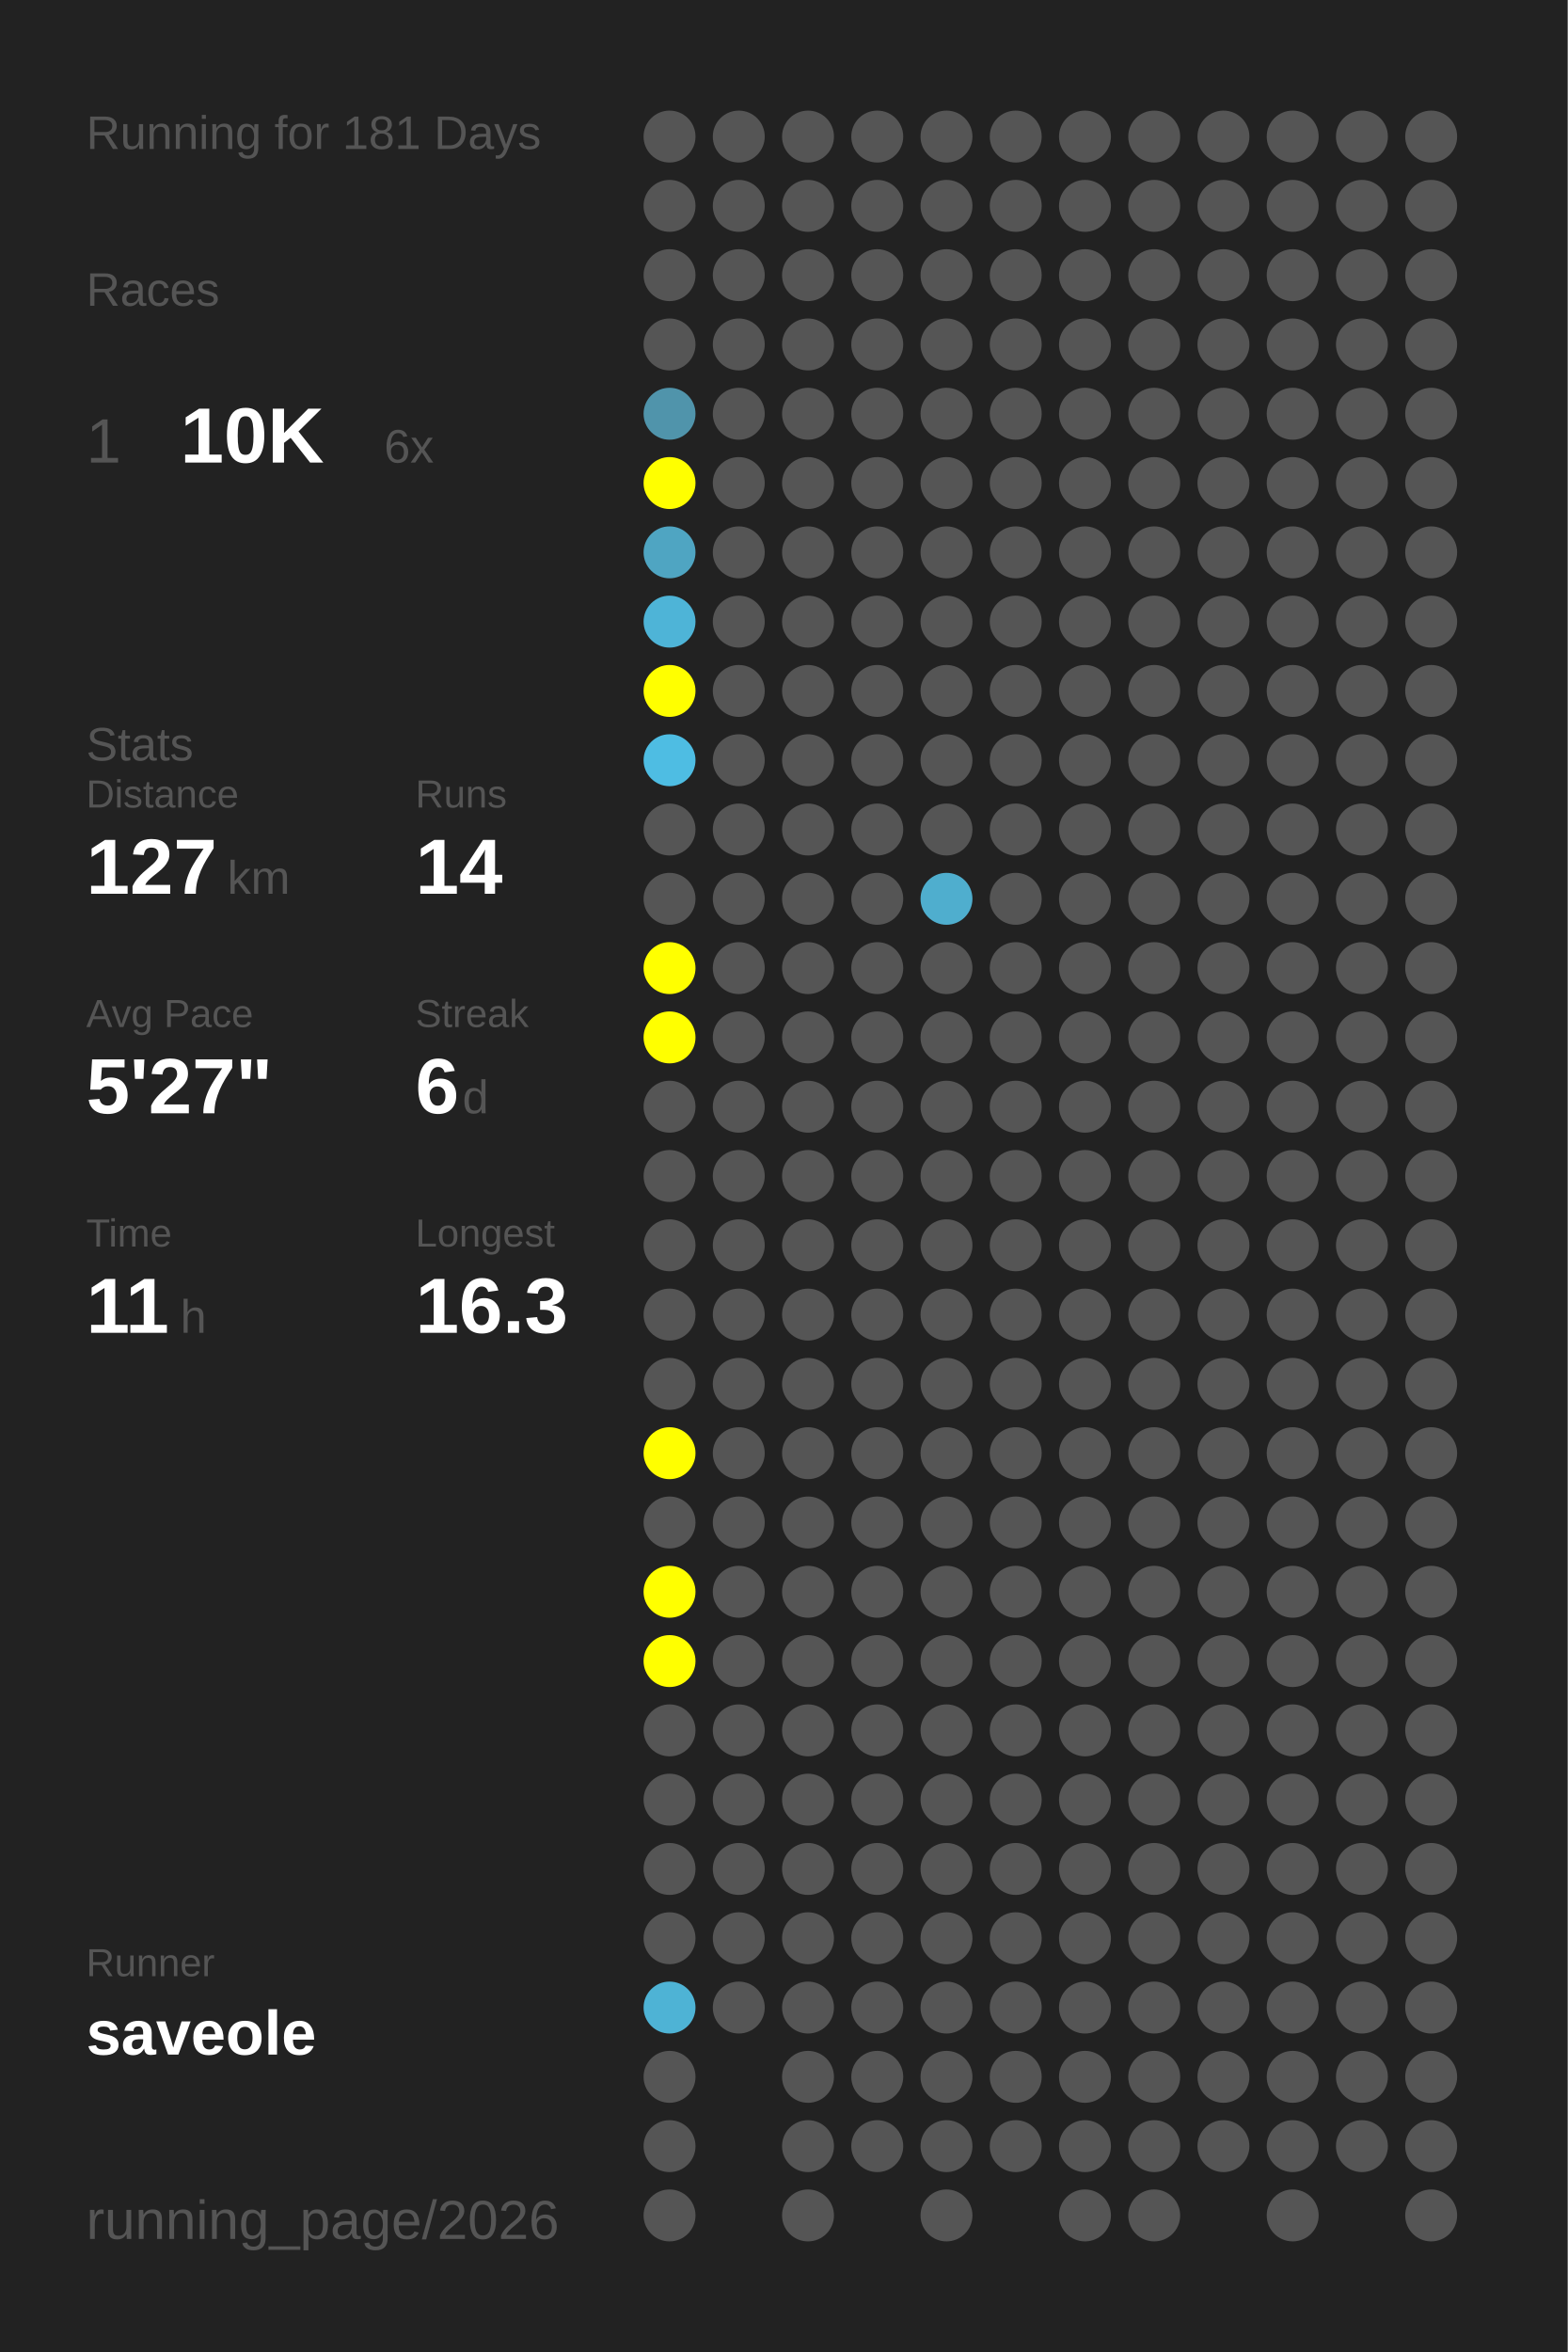
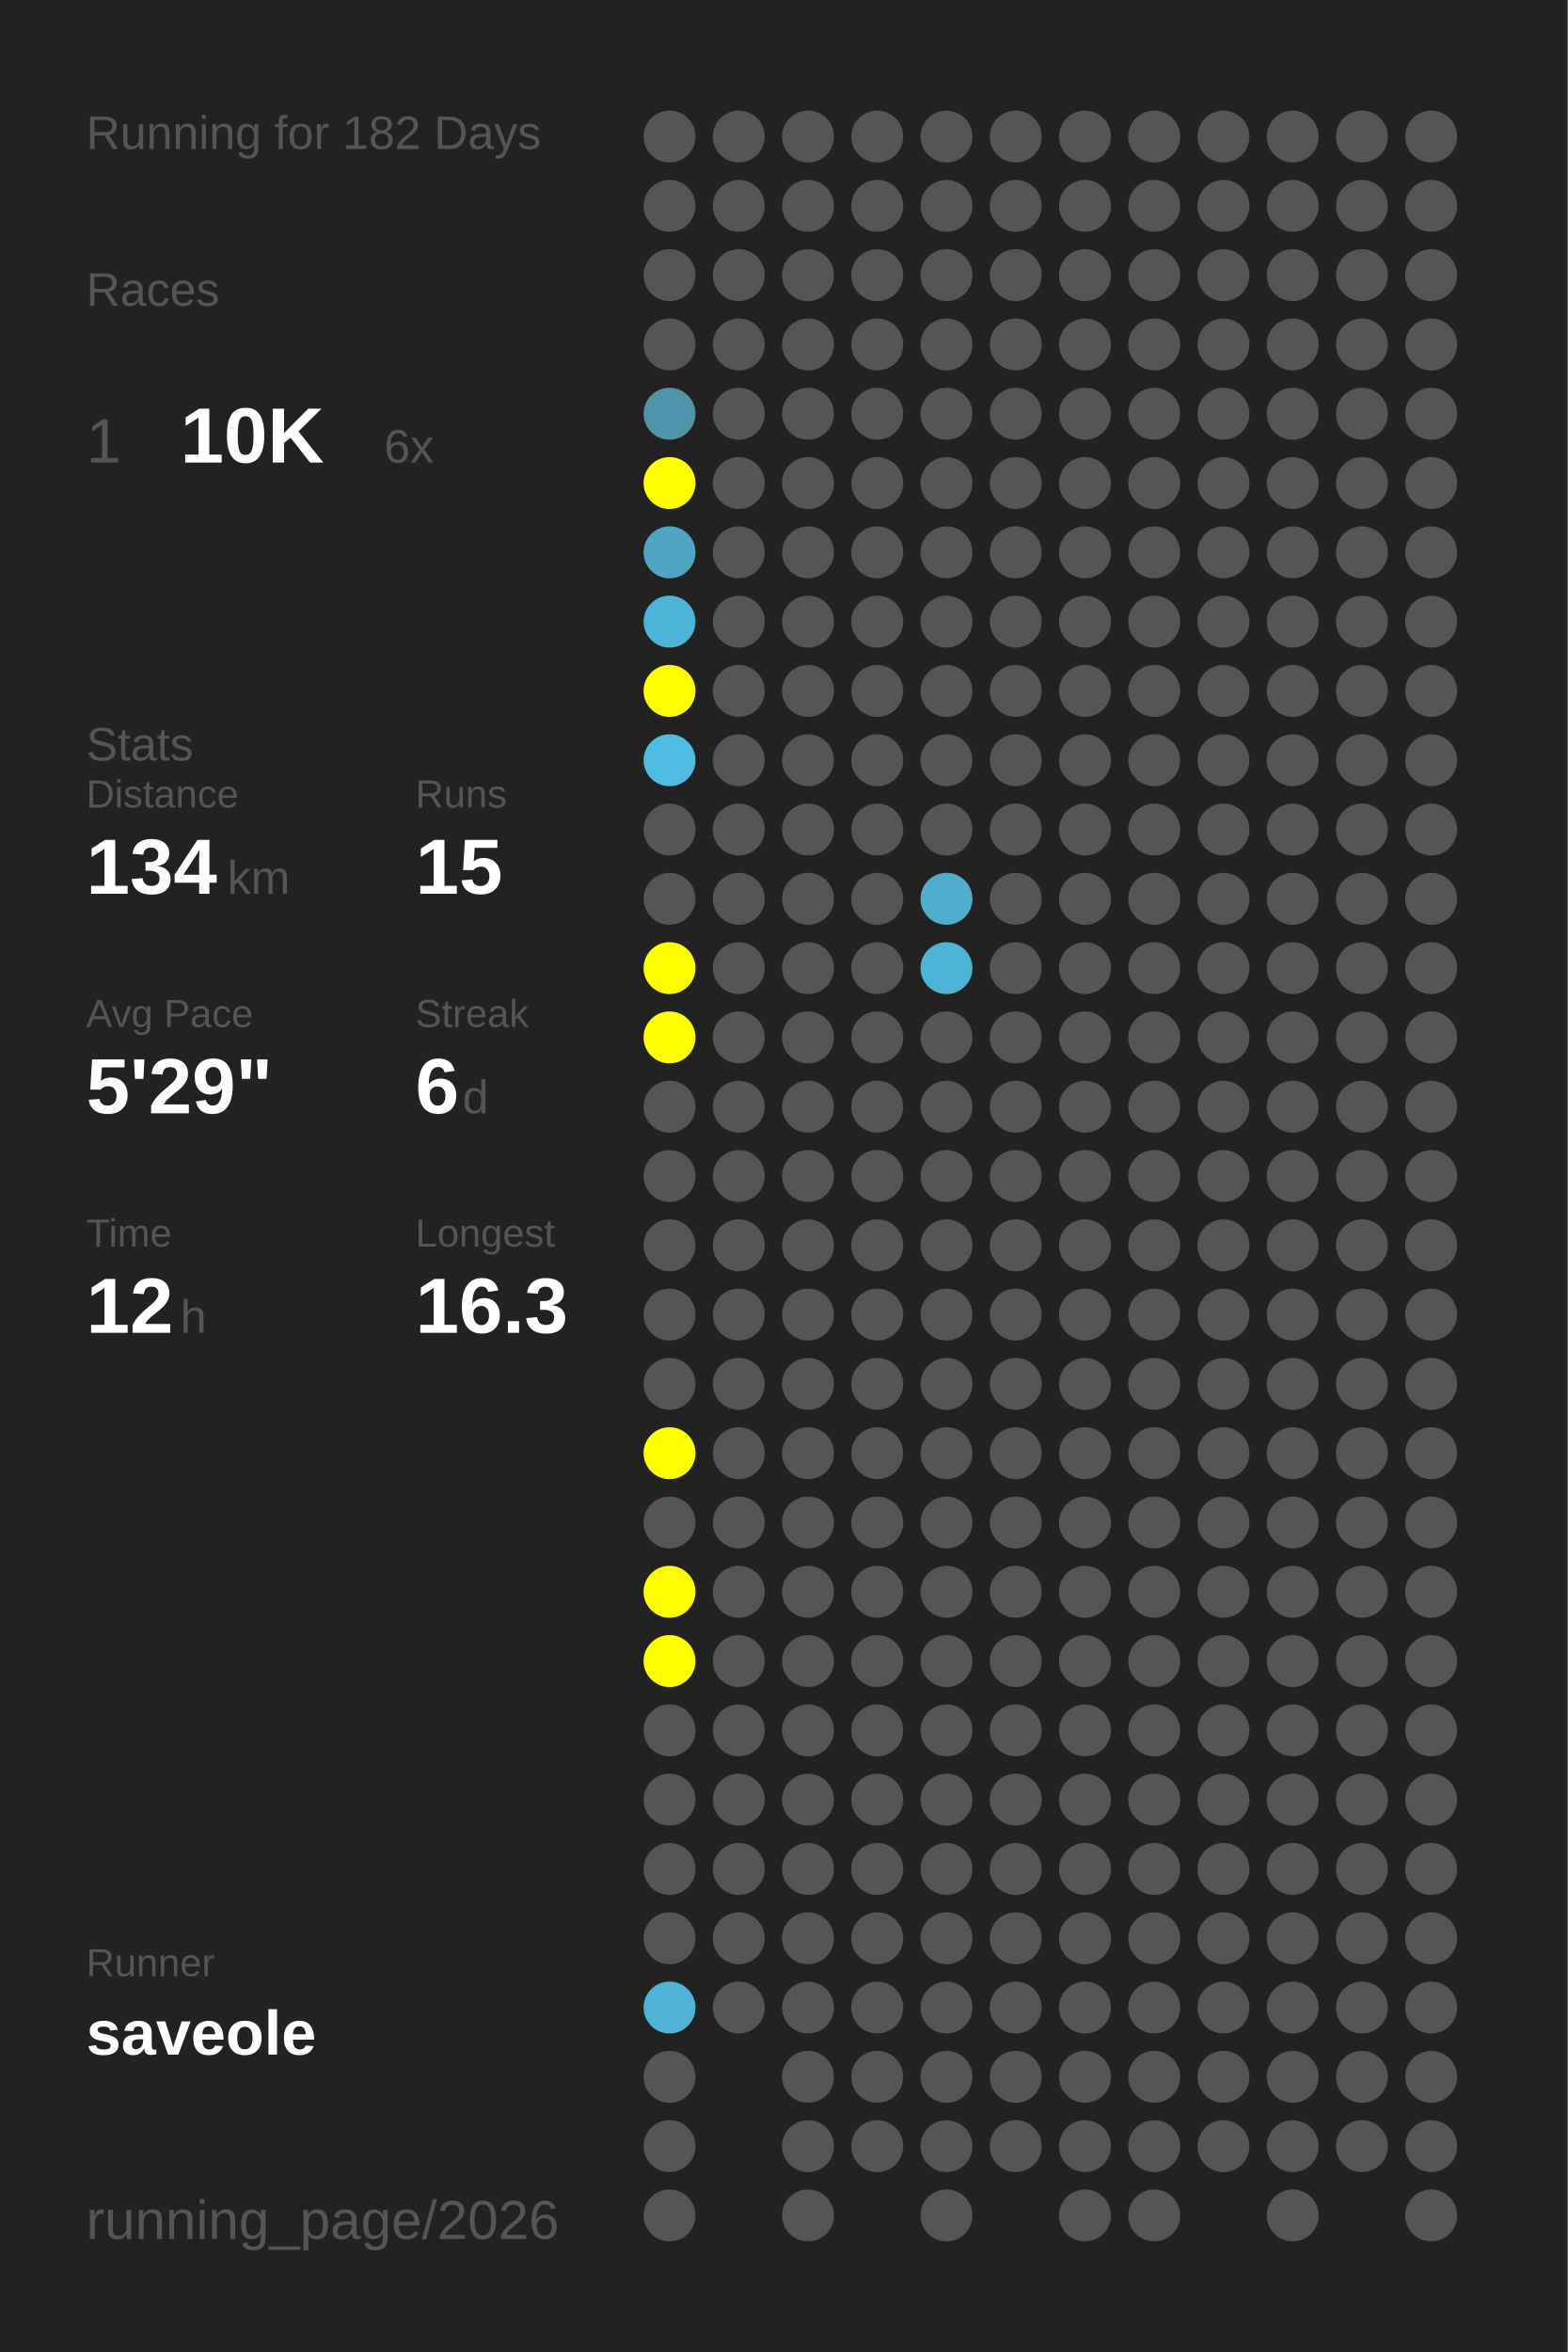
<svg xmlns="http://www.w3.org/2000/svg" baseProfile="full" height="300mm" version="1.1" viewBox="0,0,200,300" width="200mm">
  <defs />
  <rect fill="#222222" height="300" width="200" x="0" y="0" />
-   <text fill="#555555" style="font-size:6px; font-family:Arial;" x="11" y="19">Running for 181 Days</text>
+   <text fill="#555555" style="font-size:6px; font-family:Arial;" x="11" y="19">Running for 182 Days</text>
  <text fill="#555555" style="font-size:6px; font-family:Arial;" x="11" y="39">Races</text>
  <text fill="#555555" style="font-size:8px; font-family:Arial;" x="11" y="59">1</text>
  <text fill="#FFFFFF" style="font-size:10px; font-family:Arial; font-weight:bold;" x="23" y="59">10K</text>
  <text fill="#555555" style="font-size:6px; font-family:Arial;" x="49" y="59">6x</text>
  <text fill="#555555" style="font-size:6px; font-family:Arial;" x="11" y="97">Stats</text>
  <text fill="#555555" style="font-size:5px; font-family:Arial;" x="11" y="103">Distance</text>
-   <text fill="#FFFFFF" style="font-size:10px; font-family:Arial; font-weight:bold;" x="11" y="114">127</text>
+   <text fill="#FFFFFF" style="font-size:10px; font-family:Arial; font-weight:bold;" x="11" y="114">134</text>
  <text fill="#555555" style="font-size:6px; font-family:Arial;" x="29" y="114">km</text>
  <text fill="#555555" style="font-size:5px; font-family:Arial;" x="53" y="103">Runs</text>
-   <text fill="#FFFFFF" style="font-size:10px; font-family:Arial; font-weight:bold;" x="53" y="114">14</text>
+   <text fill="#FFFFFF" style="font-size:10px; font-family:Arial; font-weight:bold;" x="53" y="114">15</text>
  <text fill="#555555" style="font-size:5px; font-family:Arial;" x="11" y="131">Avg Pace</text>
-   <text fill="#FFFFFF" style="font-size:10px; font-family:Arial; font-weight:bold;" x="11" y="142">5'27"</text>
+   <text fill="#FFFFFF" style="font-size:10px; font-family:Arial; font-weight:bold;" x="11" y="142">5'29"</text>
  <text fill="#555555" style="font-size:5px; font-family:Arial;" x="53" y="131">Streak</text>
  <text fill="#FFFFFF" style="font-size:10px; font-family:Arial; font-weight:bold;" x="53" y="142">6</text>
  <text fill="#555555" style="font-size:6px; font-family:Arial;" x="59" y="142">d</text>
  <text fill="#555555" style="font-size:5px; font-family:Arial;" x="11" y="159">Time</text>
-   <text fill="#FFFFFF" style="font-size:10px; font-family:Arial; font-weight:bold;" x="11" y="170">11</text>
+   <text fill="#FFFFFF" style="font-size:10px; font-family:Arial; font-weight:bold;" x="11" y="170">12</text>
  <text fill="#555555" style="font-size:6px; font-family:Arial;" x="23" y="170">h</text>
  <text fill="#555555" style="font-size:5px; font-family:Arial;" x="53" y="159">Longest</text>
  <text fill="#FFFFFF" style="font-size:10px; font-family:Arial; font-weight:bold;" x="53" y="170">16.3</text>
  <text fill="#555555" style="font-size:5px; font-family:Arial;" x="11" y="252.065">Runner</text>
  <text fill="#FFFFFF" style="font-size:8px; font-family:Arial; font-weight:bold;" x="11" y="262.065">saveole</text>
  <text fill="#555555" style="font-size:7px; font-family:Arial;" x="11" y="285.581">running_page/2026</text>
  <circle cx="85.417" cy="17.419" fill="#555555" r="3.312" />
  <circle cx="85.417" cy="26.258" fill="#555555" r="3.312" />
  <circle cx="85.417" cy="35.097" fill="#555555" r="3.312" />
  <circle cx="85.417" cy="43.935" fill="#555555" r="3.312" />
  <circle cx="85.417" cy="52.774" fill="#5094ab" r="3.312" />
  <circle cx="85.417" cy="61.613" fill="#FFFF00" r="3.312" />
  <circle cx="85.417" cy="70.452" fill="#4fa5c2" r="3.312" />
  <circle cx="85.417" cy="79.29" fill="#4eb4d7" r="3.312" />
  <circle cx="85.417" cy="88.129" fill="#FFFF00" r="3.312" />
  <circle cx="85.417" cy="96.968" fill="#4ebde3" r="3.312" />
  <circle cx="85.417" cy="105.806" fill="#555555" r="3.312" />
  <circle cx="85.417" cy="114.645" fill="#555555" r="3.312" />
  <circle cx="85.417" cy="123.484" fill="#FFFF00" r="3.312" />
  <circle cx="85.417" cy="132.323" fill="#FFFF00" r="3.312" />
  <circle cx="85.417" cy="141.161" fill="#555555" r="3.312" />
  <circle cx="85.417" cy="150" fill="#555555" r="3.312" />
  <circle cx="85.417" cy="158.839" fill="#555555" r="3.312" />
  <circle cx="85.417" cy="167.677" fill="#555555" r="3.312" />
  <circle cx="85.417" cy="176.516" fill="#555555" r="3.312" />
  <circle cx="85.417" cy="185.355" fill="#FFFF00" r="3.312" />
  <circle cx="85.417" cy="194.194" fill="#555555" r="3.312" />
  <circle cx="85.417" cy="203.032" fill="#FFFF00" r="3.312" />
  <circle cx="85.417" cy="211.871" fill="#FFFF00" r="3.312" />
  <circle cx="85.417" cy="220.71" fill="#555555" r="3.312" />
  <circle cx="85.417" cy="229.548" fill="#555555" r="3.312" />
  <circle cx="85.417" cy="238.387" fill="#555555" r="3.312" />
  <circle cx="85.417" cy="247.226" fill="#555555" r="3.312" />
  <circle cx="85.417" cy="256.065" fill="#4eb3d5" r="3.312" />
  <circle cx="85.417" cy="264.903" fill="#555555" r="3.312" />
  <circle cx="85.417" cy="273.742" fill="#555555" r="3.312" />
  <circle cx="85.417" cy="282.581" fill="#555555" r="3.312" />
  <circle cx="94.25" cy="17.419" fill="#555555" r="3.312" />
  <circle cx="94.25" cy="26.258" fill="#555555" r="3.312" />
  <circle cx="94.25" cy="35.097" fill="#555555" r="3.312" />
  <circle cx="94.25" cy="43.935" fill="#555555" r="3.312" />
  <circle cx="94.25" cy="52.774" fill="#555555" r="3.312" />
  <circle cx="94.25" cy="61.613" fill="#555555" r="3.312" />
  <circle cx="94.25" cy="70.452" fill="#555555" r="3.312" />
  <circle cx="94.25" cy="79.29" fill="#555555" r="3.312" />
  <circle cx="94.25" cy="88.129" fill="#555555" r="3.312" />
  <circle cx="94.25" cy="96.968" fill="#555555" r="3.312" />
  <circle cx="94.25" cy="105.806" fill="#555555" r="3.312" />
  <circle cx="94.25" cy="114.645" fill="#555555" r="3.312" />
  <circle cx="94.25" cy="123.484" fill="#555555" r="3.312" />
  <circle cx="94.25" cy="132.323" fill="#555555" r="3.312" />
  <circle cx="94.25" cy="141.161" fill="#555555" r="3.312" />
  <circle cx="94.25" cy="150" fill="#555555" r="3.312" />
  <circle cx="94.25" cy="158.839" fill="#555555" r="3.312" />
  <circle cx="94.25" cy="167.677" fill="#555555" r="3.312" />
  <circle cx="94.25" cy="176.516" fill="#555555" r="3.312" />
  <circle cx="94.25" cy="185.355" fill="#555555" r="3.312" />
  <circle cx="94.25" cy="194.194" fill="#555555" r="3.312" />
  <circle cx="94.25" cy="203.032" fill="#555555" r="3.312" />
  <circle cx="94.25" cy="211.871" fill="#555555" r="3.312" />
  <circle cx="94.25" cy="220.71" fill="#555555" r="3.312" />
  <circle cx="94.25" cy="229.548" fill="#555555" r="3.312" />
  <circle cx="94.25" cy="238.387" fill="#555555" r="3.312" />
  <circle cx="94.25" cy="247.226" fill="#555555" r="3.312" />
  <circle cx="94.25" cy="256.065" fill="#555555" r="3.312" />
  <circle cx="103.083" cy="17.419" fill="#555555" r="3.312" />
  <circle cx="103.083" cy="26.258" fill="#555555" r="3.312" />
  <circle cx="103.083" cy="35.097" fill="#555555" r="3.312" />
  <circle cx="103.083" cy="43.935" fill="#555555" r="3.312" />
  <circle cx="103.083" cy="52.774" fill="#555555" r="3.312" />
  <circle cx="103.083" cy="61.613" fill="#555555" r="3.312" />
  <circle cx="103.083" cy="70.452" fill="#555555" r="3.312" />
  <circle cx="103.083" cy="79.29" fill="#555555" r="3.312" />
  <circle cx="103.083" cy="88.129" fill="#555555" r="3.312" />
  <circle cx="103.083" cy="96.968" fill="#555555" r="3.312" />
  <circle cx="103.083" cy="105.806" fill="#555555" r="3.312" />
  <circle cx="103.083" cy="114.645" fill="#555555" r="3.312" />
  <circle cx="103.083" cy="123.484" fill="#555555" r="3.312" />
  <circle cx="103.083" cy="132.323" fill="#555555" r="3.312" />
  <circle cx="103.083" cy="141.161" fill="#555555" r="3.312" />
  <circle cx="103.083" cy="150" fill="#555555" r="3.312" />
  <circle cx="103.083" cy="158.839" fill="#555555" r="3.312" />
  <circle cx="103.083" cy="167.677" fill="#555555" r="3.312" />
  <circle cx="103.083" cy="176.516" fill="#555555" r="3.312" />
  <circle cx="103.083" cy="185.355" fill="#555555" r="3.312" />
  <circle cx="103.083" cy="194.194" fill="#555555" r="3.312" />
  <circle cx="103.083" cy="203.032" fill="#555555" r="3.312" />
  <circle cx="103.083" cy="211.871" fill="#555555" r="3.312" />
  <circle cx="103.083" cy="220.71" fill="#555555" r="3.312" />
  <circle cx="103.083" cy="229.548" fill="#555555" r="3.312" />
  <circle cx="103.083" cy="238.387" fill="#555555" r="3.312" />
  <circle cx="103.083" cy="247.226" fill="#555555" r="3.312" />
  <circle cx="103.083" cy="256.065" fill="#555555" r="3.312" />
  <circle cx="103.083" cy="264.903" fill="#555555" r="3.312" />
  <circle cx="103.083" cy="273.742" fill="#555555" r="3.312" />
  <circle cx="103.083" cy="282.581" fill="#555555" r="3.312" />
  <circle cx="111.917" cy="17.419" fill="#555555" r="3.312" />
  <circle cx="111.917" cy="26.258" fill="#555555" r="3.312" />
  <circle cx="111.917" cy="35.097" fill="#555555" r="3.312" />
  <circle cx="111.917" cy="43.935" fill="#555555" r="3.312" />
  <circle cx="111.917" cy="52.774" fill="#555555" r="3.312" />
  <circle cx="111.917" cy="61.613" fill="#555555" r="3.312" />
  <circle cx="111.917" cy="70.452" fill="#555555" r="3.312" />
  <circle cx="111.917" cy="79.29" fill="#555555" r="3.312" />
  <circle cx="111.917" cy="88.129" fill="#555555" r="3.312" />
  <circle cx="111.917" cy="96.968" fill="#555555" r="3.312" />
  <circle cx="111.917" cy="105.806" fill="#555555" r="3.312" />
  <circle cx="111.917" cy="114.645" fill="#555555" r="3.312" />
  <circle cx="111.917" cy="123.484" fill="#555555" r="3.312" />
  <circle cx="111.917" cy="132.323" fill="#555555" r="3.312" />
  <circle cx="111.917" cy="141.161" fill="#555555" r="3.312" />
  <circle cx="111.917" cy="150" fill="#555555" r="3.312" />
  <circle cx="111.917" cy="158.839" fill="#555555" r="3.312" />
  <circle cx="111.917" cy="167.677" fill="#555555" r="3.312" />
  <circle cx="111.917" cy="176.516" fill="#555555" r="3.312" />
  <circle cx="111.917" cy="185.355" fill="#555555" r="3.312" />
  <circle cx="111.917" cy="194.194" fill="#555555" r="3.312" />
  <circle cx="111.917" cy="203.032" fill="#555555" r="3.312" />
  <circle cx="111.917" cy="211.871" fill="#555555" r="3.312" />
  <circle cx="111.917" cy="220.71" fill="#555555" r="3.312" />
  <circle cx="111.917" cy="229.548" fill="#555555" r="3.312" />
  <circle cx="111.917" cy="238.387" fill="#555555" r="3.312" />
  <circle cx="111.917" cy="247.226" fill="#555555" r="3.312" />
  <circle cx="111.917" cy="256.065" fill="#555555" r="3.312" />
  <circle cx="111.917" cy="264.903" fill="#555555" r="3.312" />
  <circle cx="111.917" cy="273.742" fill="#555555" r="3.312" />
  <circle cx="120.75" cy="17.419" fill="#555555" r="3.312" />
  <circle cx="120.75" cy="26.258" fill="#555555" r="3.312" />
  <circle cx="120.75" cy="35.097" fill="#555555" r="3.312" />
  <circle cx="120.75" cy="43.935" fill="#555555" r="3.312" />
  <circle cx="120.75" cy="52.774" fill="#555555" r="3.312" />
  <circle cx="120.75" cy="61.613" fill="#555555" r="3.312" />
  <circle cx="120.75" cy="70.452" fill="#555555" r="3.312" />
  <circle cx="120.75" cy="79.29" fill="#555555" r="3.312" />
  <circle cx="120.75" cy="88.129" fill="#555555" r="3.312" />
  <circle cx="120.75" cy="96.968" fill="#555555" r="3.312" />
  <circle cx="120.75" cy="105.806" fill="#555555" r="3.312" />
  <circle cx="120.75" cy="114.645" fill="#4faece" r="3.312" />
-   <circle cx="120.75" cy="123.484" fill="#555555" r="3.312" />
+   <circle cx="120.75" cy="123.484" fill="#4eb4d6" r="3.312" />
  <circle cx="120.75" cy="132.323" fill="#555555" r="3.312" />
  <circle cx="120.75" cy="141.161" fill="#555555" r="3.312" />
  <circle cx="120.75" cy="150" fill="#555555" r="3.312" />
  <circle cx="120.75" cy="158.839" fill="#555555" r="3.312" />
  <circle cx="120.75" cy="167.677" fill="#555555" r="3.312" />
  <circle cx="120.75" cy="176.516" fill="#555555" r="3.312" />
  <circle cx="120.75" cy="185.355" fill="#555555" r="3.312" />
  <circle cx="120.75" cy="194.194" fill="#555555" r="3.312" />
  <circle cx="120.75" cy="203.032" fill="#555555" r="3.312" />
  <circle cx="120.75" cy="211.871" fill="#555555" r="3.312" />
  <circle cx="120.75" cy="220.71" fill="#555555" r="3.312" />
  <circle cx="120.75" cy="229.548" fill="#555555" r="3.312" />
  <circle cx="120.75" cy="238.387" fill="#555555" r="3.312" />
  <circle cx="120.75" cy="247.226" fill="#555555" r="3.312" />
  <circle cx="120.75" cy="256.065" fill="#555555" r="3.312" />
  <circle cx="120.75" cy="264.903" fill="#555555" r="3.312" />
  <circle cx="120.75" cy="273.742" fill="#555555" r="3.312" />
  <circle cx="120.75" cy="282.581" fill="#555555" r="3.312" />
  <circle cx="129.583" cy="17.419" fill="#555555" r="3.312" />
  <circle cx="129.583" cy="26.258" fill="#555555" r="3.312" />
  <circle cx="129.583" cy="35.097" fill="#555555" r="3.312" />
  <circle cx="129.583" cy="43.935" fill="#555555" r="3.312" />
  <circle cx="129.583" cy="52.774" fill="#555555" r="3.312" />
  <circle cx="129.583" cy="61.613" fill="#555555" r="3.312" />
  <circle cx="129.583" cy="70.452" fill="#555555" r="3.312" />
  <circle cx="129.583" cy="79.29" fill="#555555" r="3.312" />
  <circle cx="129.583" cy="88.129" fill="#555555" r="3.312" />
  <circle cx="129.583" cy="96.968" fill="#555555" r="3.312" />
  <circle cx="129.583" cy="105.806" fill="#555555" r="3.312" />
  <circle cx="129.583" cy="114.645" fill="#555555" r="3.312" />
  <circle cx="129.583" cy="123.484" fill="#555555" r="3.312" />
  <circle cx="129.583" cy="132.323" fill="#555555" r="3.312" />
  <circle cx="129.583" cy="141.161" fill="#555555" r="3.312" />
  <circle cx="129.583" cy="150" fill="#555555" r="3.312" />
  <circle cx="129.583" cy="158.839" fill="#555555" r="3.312" />
  <circle cx="129.583" cy="167.677" fill="#555555" r="3.312" />
  <circle cx="129.583" cy="176.516" fill="#555555" r="3.312" />
  <circle cx="129.583" cy="185.355" fill="#555555" r="3.312" />
  <circle cx="129.583" cy="194.194" fill="#555555" r="3.312" />
  <circle cx="129.583" cy="203.032" fill="#555555" r="3.312" />
  <circle cx="129.583" cy="211.871" fill="#555555" r="3.312" />
  <circle cx="129.583" cy="220.71" fill="#555555" r="3.312" />
  <circle cx="129.583" cy="229.548" fill="#555555" r="3.312" />
  <circle cx="129.583" cy="238.387" fill="#555555" r="3.312" />
  <circle cx="129.583" cy="247.226" fill="#555555" r="3.312" />
  <circle cx="129.583" cy="256.065" fill="#555555" r="3.312" />
  <circle cx="129.583" cy="264.903" fill="#555555" r="3.312" />
  <circle cx="129.583" cy="273.742" fill="#555555" r="3.312" />
  <circle cx="138.417" cy="17.419" fill="#555555" r="3.312" />
  <circle cx="138.417" cy="26.258" fill="#555555" r="3.312" />
  <circle cx="138.417" cy="35.097" fill="#555555" r="3.312" />
  <circle cx="138.417" cy="43.935" fill="#555555" r="3.312" />
  <circle cx="138.417" cy="52.774" fill="#555555" r="3.312" />
  <circle cx="138.417" cy="61.613" fill="#555555" r="3.312" />
  <circle cx="138.417" cy="70.452" fill="#555555" r="3.312" />
  <circle cx="138.417" cy="79.29" fill="#555555" r="3.312" />
  <circle cx="138.417" cy="88.129" fill="#555555" r="3.312" />
  <circle cx="138.417" cy="96.968" fill="#555555" r="3.312" />
  <circle cx="138.417" cy="105.806" fill="#555555" r="3.312" />
  <circle cx="138.417" cy="114.645" fill="#555555" r="3.312" />
  <circle cx="138.417" cy="123.484" fill="#555555" r="3.312" />
  <circle cx="138.417" cy="132.323" fill="#555555" r="3.312" />
  <circle cx="138.417" cy="141.161" fill="#555555" r="3.312" />
  <circle cx="138.417" cy="150" fill="#555555" r="3.312" />
  <circle cx="138.417" cy="158.839" fill="#555555" r="3.312" />
  <circle cx="138.417" cy="167.677" fill="#555555" r="3.312" />
  <circle cx="138.417" cy="176.516" fill="#555555" r="3.312" />
  <circle cx="138.417" cy="185.355" fill="#555555" r="3.312" />
  <circle cx="138.417" cy="194.194" fill="#555555" r="3.312" />
  <circle cx="138.417" cy="203.032" fill="#555555" r="3.312" />
  <circle cx="138.417" cy="211.871" fill="#555555" r="3.312" />
  <circle cx="138.417" cy="220.71" fill="#555555" r="3.312" />
  <circle cx="138.417" cy="229.548" fill="#555555" r="3.312" />
  <circle cx="138.417" cy="238.387" fill="#555555" r="3.312" />
  <circle cx="138.417" cy="247.226" fill="#555555" r="3.312" />
  <circle cx="138.417" cy="256.065" fill="#555555" r="3.312" />
  <circle cx="138.417" cy="264.903" fill="#555555" r="3.312" />
  <circle cx="138.417" cy="273.742" fill="#555555" r="3.312" />
  <circle cx="138.417" cy="282.581" fill="#555555" r="3.312" />
  <circle cx="147.25" cy="17.419" fill="#555555" r="3.312" />
  <circle cx="147.25" cy="26.258" fill="#555555" r="3.312" />
  <circle cx="147.25" cy="35.097" fill="#555555" r="3.312" />
  <circle cx="147.25" cy="43.935" fill="#555555" r="3.312" />
  <circle cx="147.25" cy="52.774" fill="#555555" r="3.312" />
  <circle cx="147.25" cy="61.613" fill="#555555" r="3.312" />
  <circle cx="147.25" cy="70.452" fill="#555555" r="3.312" />
  <circle cx="147.25" cy="79.29" fill="#555555" r="3.312" />
  <circle cx="147.25" cy="88.129" fill="#555555" r="3.312" />
  <circle cx="147.25" cy="96.968" fill="#555555" r="3.312" />
  <circle cx="147.25" cy="105.806" fill="#555555" r="3.312" />
  <circle cx="147.25" cy="114.645" fill="#555555" r="3.312" />
  <circle cx="147.25" cy="123.484" fill="#555555" r="3.312" />
  <circle cx="147.25" cy="132.323" fill="#555555" r="3.312" />
  <circle cx="147.25" cy="141.161" fill="#555555" r="3.312" />
  <circle cx="147.25" cy="150" fill="#555555" r="3.312" />
  <circle cx="147.25" cy="158.839" fill="#555555" r="3.312" />
  <circle cx="147.25" cy="167.677" fill="#555555" r="3.312" />
  <circle cx="147.25" cy="176.516" fill="#555555" r="3.312" />
  <circle cx="147.25" cy="185.355" fill="#555555" r="3.312" />
  <circle cx="147.25" cy="194.194" fill="#555555" r="3.312" />
  <circle cx="147.25" cy="203.032" fill="#555555" r="3.312" />
  <circle cx="147.25" cy="211.871" fill="#555555" r="3.312" />
  <circle cx="147.25" cy="220.71" fill="#555555" r="3.312" />
  <circle cx="147.25" cy="229.548" fill="#555555" r="3.312" />
  <circle cx="147.25" cy="238.387" fill="#555555" r="3.312" />
  <circle cx="147.25" cy="247.226" fill="#555555" r="3.312" />
  <circle cx="147.25" cy="256.065" fill="#555555" r="3.312" />
  <circle cx="147.25" cy="264.903" fill="#555555" r="3.312" />
  <circle cx="147.25" cy="273.742" fill="#555555" r="3.312" />
  <circle cx="147.25" cy="282.581" fill="#555555" r="3.312" />
  <circle cx="156.083" cy="17.419" fill="#555555" r="3.312" />
  <circle cx="156.083" cy="26.258" fill="#555555" r="3.312" />
  <circle cx="156.083" cy="35.097" fill="#555555" r="3.312" />
  <circle cx="156.083" cy="43.935" fill="#555555" r="3.312" />
  <circle cx="156.083" cy="52.774" fill="#555555" r="3.312" />
  <circle cx="156.083" cy="61.613" fill="#555555" r="3.312" />
  <circle cx="156.083" cy="70.452" fill="#555555" r="3.312" />
  <circle cx="156.083" cy="79.29" fill="#555555" r="3.312" />
  <circle cx="156.083" cy="88.129" fill="#555555" r="3.312" />
  <circle cx="156.083" cy="96.968" fill="#555555" r="3.312" />
  <circle cx="156.083" cy="105.806" fill="#555555" r="3.312" />
  <circle cx="156.083" cy="114.645" fill="#555555" r="3.312" />
  <circle cx="156.083" cy="123.484" fill="#555555" r="3.312" />
  <circle cx="156.083" cy="132.323" fill="#555555" r="3.312" />
  <circle cx="156.083" cy="141.161" fill="#555555" r="3.312" />
  <circle cx="156.083" cy="150" fill="#555555" r="3.312" />
  <circle cx="156.083" cy="158.839" fill="#555555" r="3.312" />
  <circle cx="156.083" cy="167.677" fill="#555555" r="3.312" />
  <circle cx="156.083" cy="176.516" fill="#555555" r="3.312" />
  <circle cx="156.083" cy="185.355" fill="#555555" r="3.312" />
  <circle cx="156.083" cy="194.194" fill="#555555" r="3.312" />
  <circle cx="156.083" cy="203.032" fill="#555555" r="3.312" />
  <circle cx="156.083" cy="211.871" fill="#555555" r="3.312" />
  <circle cx="156.083" cy="220.71" fill="#555555" r="3.312" />
  <circle cx="156.083" cy="229.548" fill="#555555" r="3.312" />
  <circle cx="156.083" cy="238.387" fill="#555555" r="3.312" />
  <circle cx="156.083" cy="247.226" fill="#555555" r="3.312" />
  <circle cx="156.083" cy="256.065" fill="#555555" r="3.312" />
  <circle cx="156.083" cy="264.903" fill="#555555" r="3.312" />
  <circle cx="156.083" cy="273.742" fill="#555555" r="3.312" />
  <circle cx="164.917" cy="17.419" fill="#555555" r="3.312" />
  <circle cx="164.917" cy="26.258" fill="#555555" r="3.312" />
  <circle cx="164.917" cy="35.097" fill="#555555" r="3.312" />
  <circle cx="164.917" cy="43.935" fill="#555555" r="3.312" />
  <circle cx="164.917" cy="52.774" fill="#555555" r="3.312" />
  <circle cx="164.917" cy="61.613" fill="#555555" r="3.312" />
  <circle cx="164.917" cy="70.452" fill="#555555" r="3.312" />
  <circle cx="164.917" cy="79.29" fill="#555555" r="3.312" />
  <circle cx="164.917" cy="88.129" fill="#555555" r="3.312" />
  <circle cx="164.917" cy="96.968" fill="#555555" r="3.312" />
  <circle cx="164.917" cy="105.806" fill="#555555" r="3.312" />
  <circle cx="164.917" cy="114.645" fill="#555555" r="3.312" />
  <circle cx="164.917" cy="123.484" fill="#555555" r="3.312" />
  <circle cx="164.917" cy="132.323" fill="#555555" r="3.312" />
  <circle cx="164.917" cy="141.161" fill="#555555" r="3.312" />
  <circle cx="164.917" cy="150" fill="#555555" r="3.312" />
  <circle cx="164.917" cy="158.839" fill="#555555" r="3.312" />
  <circle cx="164.917" cy="167.677" fill="#555555" r="3.312" />
  <circle cx="164.917" cy="176.516" fill="#555555" r="3.312" />
  <circle cx="164.917" cy="185.355" fill="#555555" r="3.312" />
  <circle cx="164.917" cy="194.194" fill="#555555" r="3.312" />
  <circle cx="164.917" cy="203.032" fill="#555555" r="3.312" />
  <circle cx="164.917" cy="211.871" fill="#555555" r="3.312" />
  <circle cx="164.917" cy="220.71" fill="#555555" r="3.312" />
  <circle cx="164.917" cy="229.548" fill="#555555" r="3.312" />
  <circle cx="164.917" cy="238.387" fill="#555555" r="3.312" />
  <circle cx="164.917" cy="247.226" fill="#555555" r="3.312" />
  <circle cx="164.917" cy="256.065" fill="#555555" r="3.312" />
  <circle cx="164.917" cy="264.903" fill="#555555" r="3.312" />
  <circle cx="164.917" cy="273.742" fill="#555555" r="3.312" />
  <circle cx="164.917" cy="282.581" fill="#555555" r="3.312" />
  <circle cx="173.75" cy="17.419" fill="#555555" r="3.312" />
  <circle cx="173.75" cy="26.258" fill="#555555" r="3.312" />
  <circle cx="173.75" cy="35.097" fill="#555555" r="3.312" />
  <circle cx="173.75" cy="43.935" fill="#555555" r="3.312" />
  <circle cx="173.75" cy="52.774" fill="#555555" r="3.312" />
  <circle cx="173.75" cy="61.613" fill="#555555" r="3.312" />
  <circle cx="173.75" cy="70.452" fill="#555555" r="3.312" />
  <circle cx="173.75" cy="79.29" fill="#555555" r="3.312" />
  <circle cx="173.75" cy="88.129" fill="#555555" r="3.312" />
  <circle cx="173.75" cy="96.968" fill="#555555" r="3.312" />
  <circle cx="173.75" cy="105.806" fill="#555555" r="3.312" />
  <circle cx="173.75" cy="114.645" fill="#555555" r="3.312" />
  <circle cx="173.75" cy="123.484" fill="#555555" r="3.312" />
  <circle cx="173.75" cy="132.323" fill="#555555" r="3.312" />
  <circle cx="173.75" cy="141.161" fill="#555555" r="3.312" />
  <circle cx="173.75" cy="150" fill="#555555" r="3.312" />
  <circle cx="173.75" cy="158.839" fill="#555555" r="3.312" />
  <circle cx="173.75" cy="167.677" fill="#555555" r="3.312" />
  <circle cx="173.75" cy="176.516" fill="#555555" r="3.312" />
  <circle cx="173.75" cy="185.355" fill="#555555" r="3.312" />
  <circle cx="173.75" cy="194.194" fill="#555555" r="3.312" />
  <circle cx="173.75" cy="203.032" fill="#555555" r="3.312" />
  <circle cx="173.75" cy="211.871" fill="#555555" r="3.312" />
  <circle cx="173.75" cy="220.71" fill="#555555" r="3.312" />
  <circle cx="173.75" cy="229.548" fill="#555555" r="3.312" />
  <circle cx="173.75" cy="238.387" fill="#555555" r="3.312" />
  <circle cx="173.75" cy="247.226" fill="#555555" r="3.312" />
  <circle cx="173.75" cy="256.065" fill="#555555" r="3.312" />
  <circle cx="173.75" cy="264.903" fill="#555555" r="3.312" />
  <circle cx="173.75" cy="273.742" fill="#555555" r="3.312" />
  <circle cx="182.583" cy="17.419" fill="#555555" r="3.312" />
  <circle cx="182.583" cy="26.258" fill="#555555" r="3.312" />
  <circle cx="182.583" cy="35.097" fill="#555555" r="3.312" />
  <circle cx="182.583" cy="43.935" fill="#555555" r="3.312" />
  <circle cx="182.583" cy="52.774" fill="#555555" r="3.312" />
  <circle cx="182.583" cy="61.613" fill="#555555" r="3.312" />
  <circle cx="182.583" cy="70.452" fill="#555555" r="3.312" />
  <circle cx="182.583" cy="79.29" fill="#555555" r="3.312" />
  <circle cx="182.583" cy="88.129" fill="#555555" r="3.312" />
  <circle cx="182.583" cy="96.968" fill="#555555" r="3.312" />
  <circle cx="182.583" cy="105.806" fill="#555555" r="3.312" />
  <circle cx="182.583" cy="114.645" fill="#555555" r="3.312" />
  <circle cx="182.583" cy="123.484" fill="#555555" r="3.312" />
  <circle cx="182.583" cy="132.323" fill="#555555" r="3.312" />
  <circle cx="182.583" cy="141.161" fill="#555555" r="3.312" />
  <circle cx="182.583" cy="150" fill="#555555" r="3.312" />
  <circle cx="182.583" cy="158.839" fill="#555555" r="3.312" />
  <circle cx="182.583" cy="167.677" fill="#555555" r="3.312" />
  <circle cx="182.583" cy="176.516" fill="#555555" r="3.312" />
  <circle cx="182.583" cy="185.355" fill="#555555" r="3.312" />
  <circle cx="182.583" cy="194.194" fill="#555555" r="3.312" />
  <circle cx="182.583" cy="203.032" fill="#555555" r="3.312" />
  <circle cx="182.583" cy="211.871" fill="#555555" r="3.312" />
  <circle cx="182.583" cy="220.71" fill="#555555" r="3.312" />
  <circle cx="182.583" cy="229.548" fill="#555555" r="3.312" />
  <circle cx="182.583" cy="238.387" fill="#555555" r="3.312" />
  <circle cx="182.583" cy="247.226" fill="#555555" r="3.312" />
  <circle cx="182.583" cy="256.065" fill="#555555" r="3.312" />
  <circle cx="182.583" cy="264.903" fill="#555555" r="3.312" />
  <circle cx="182.583" cy="273.742" fill="#555555" r="3.312" />
  <circle cx="182.583" cy="282.581" fill="#555555" r="3.312" />
</svg>
